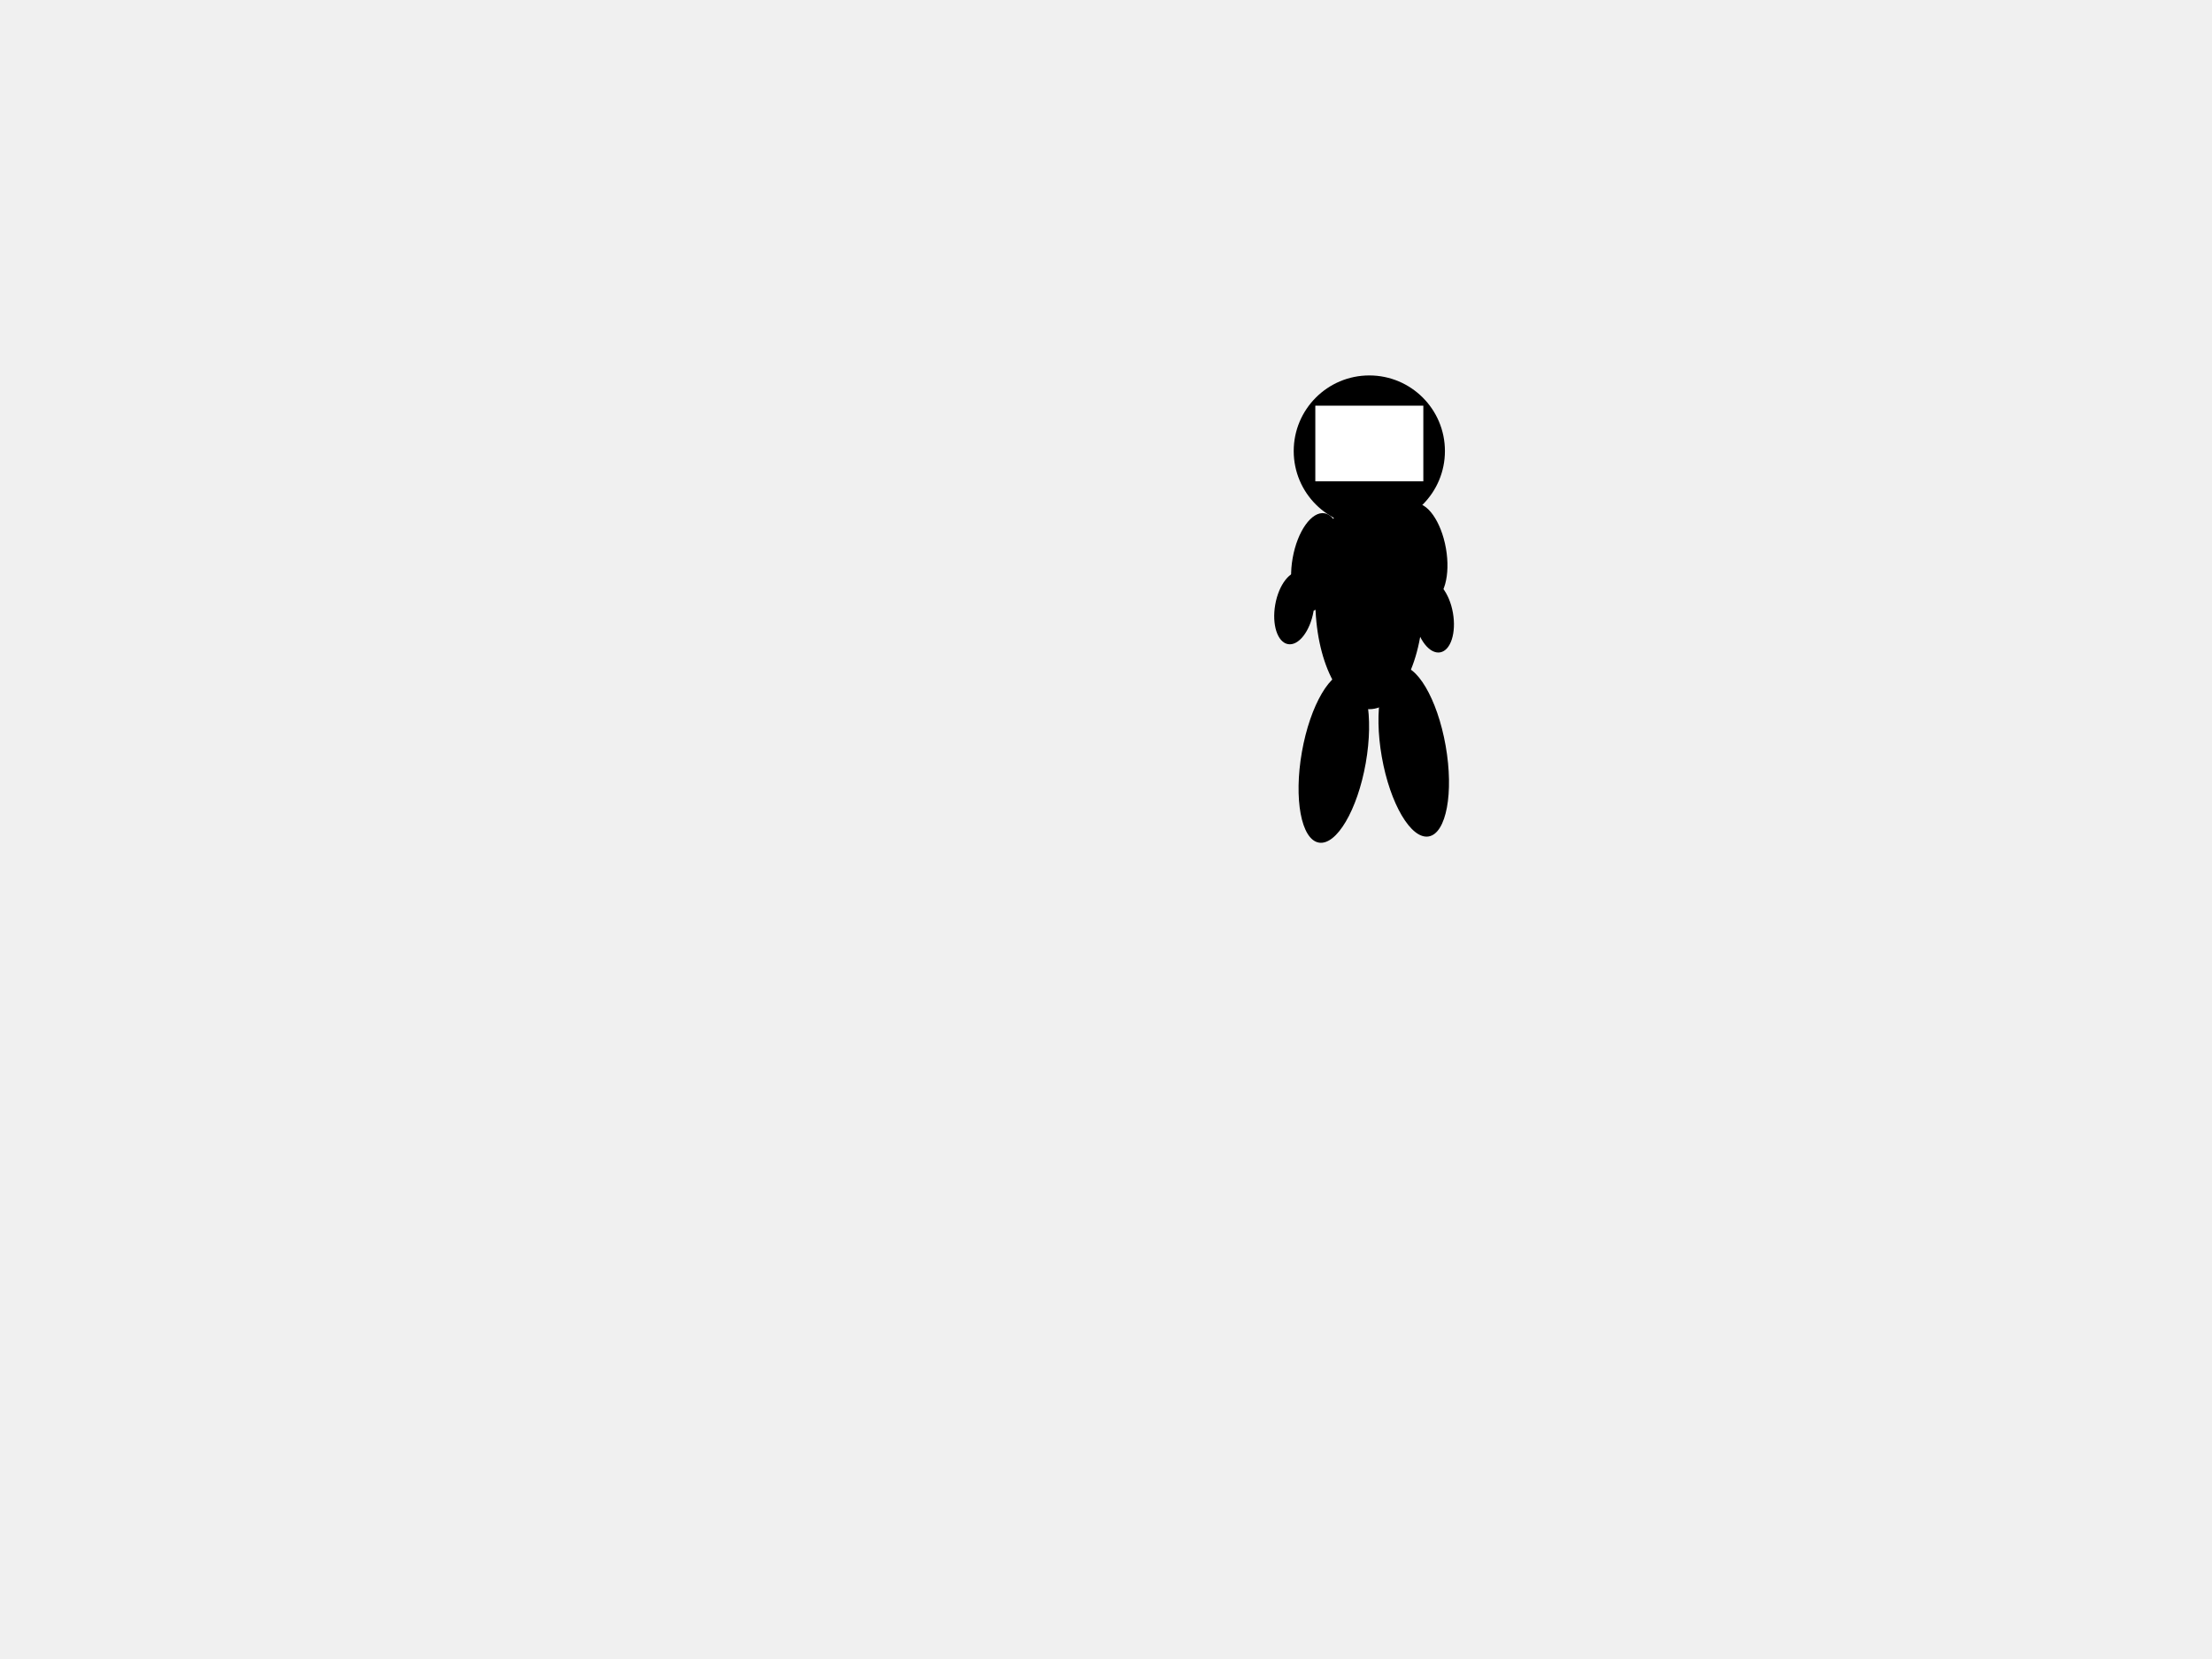
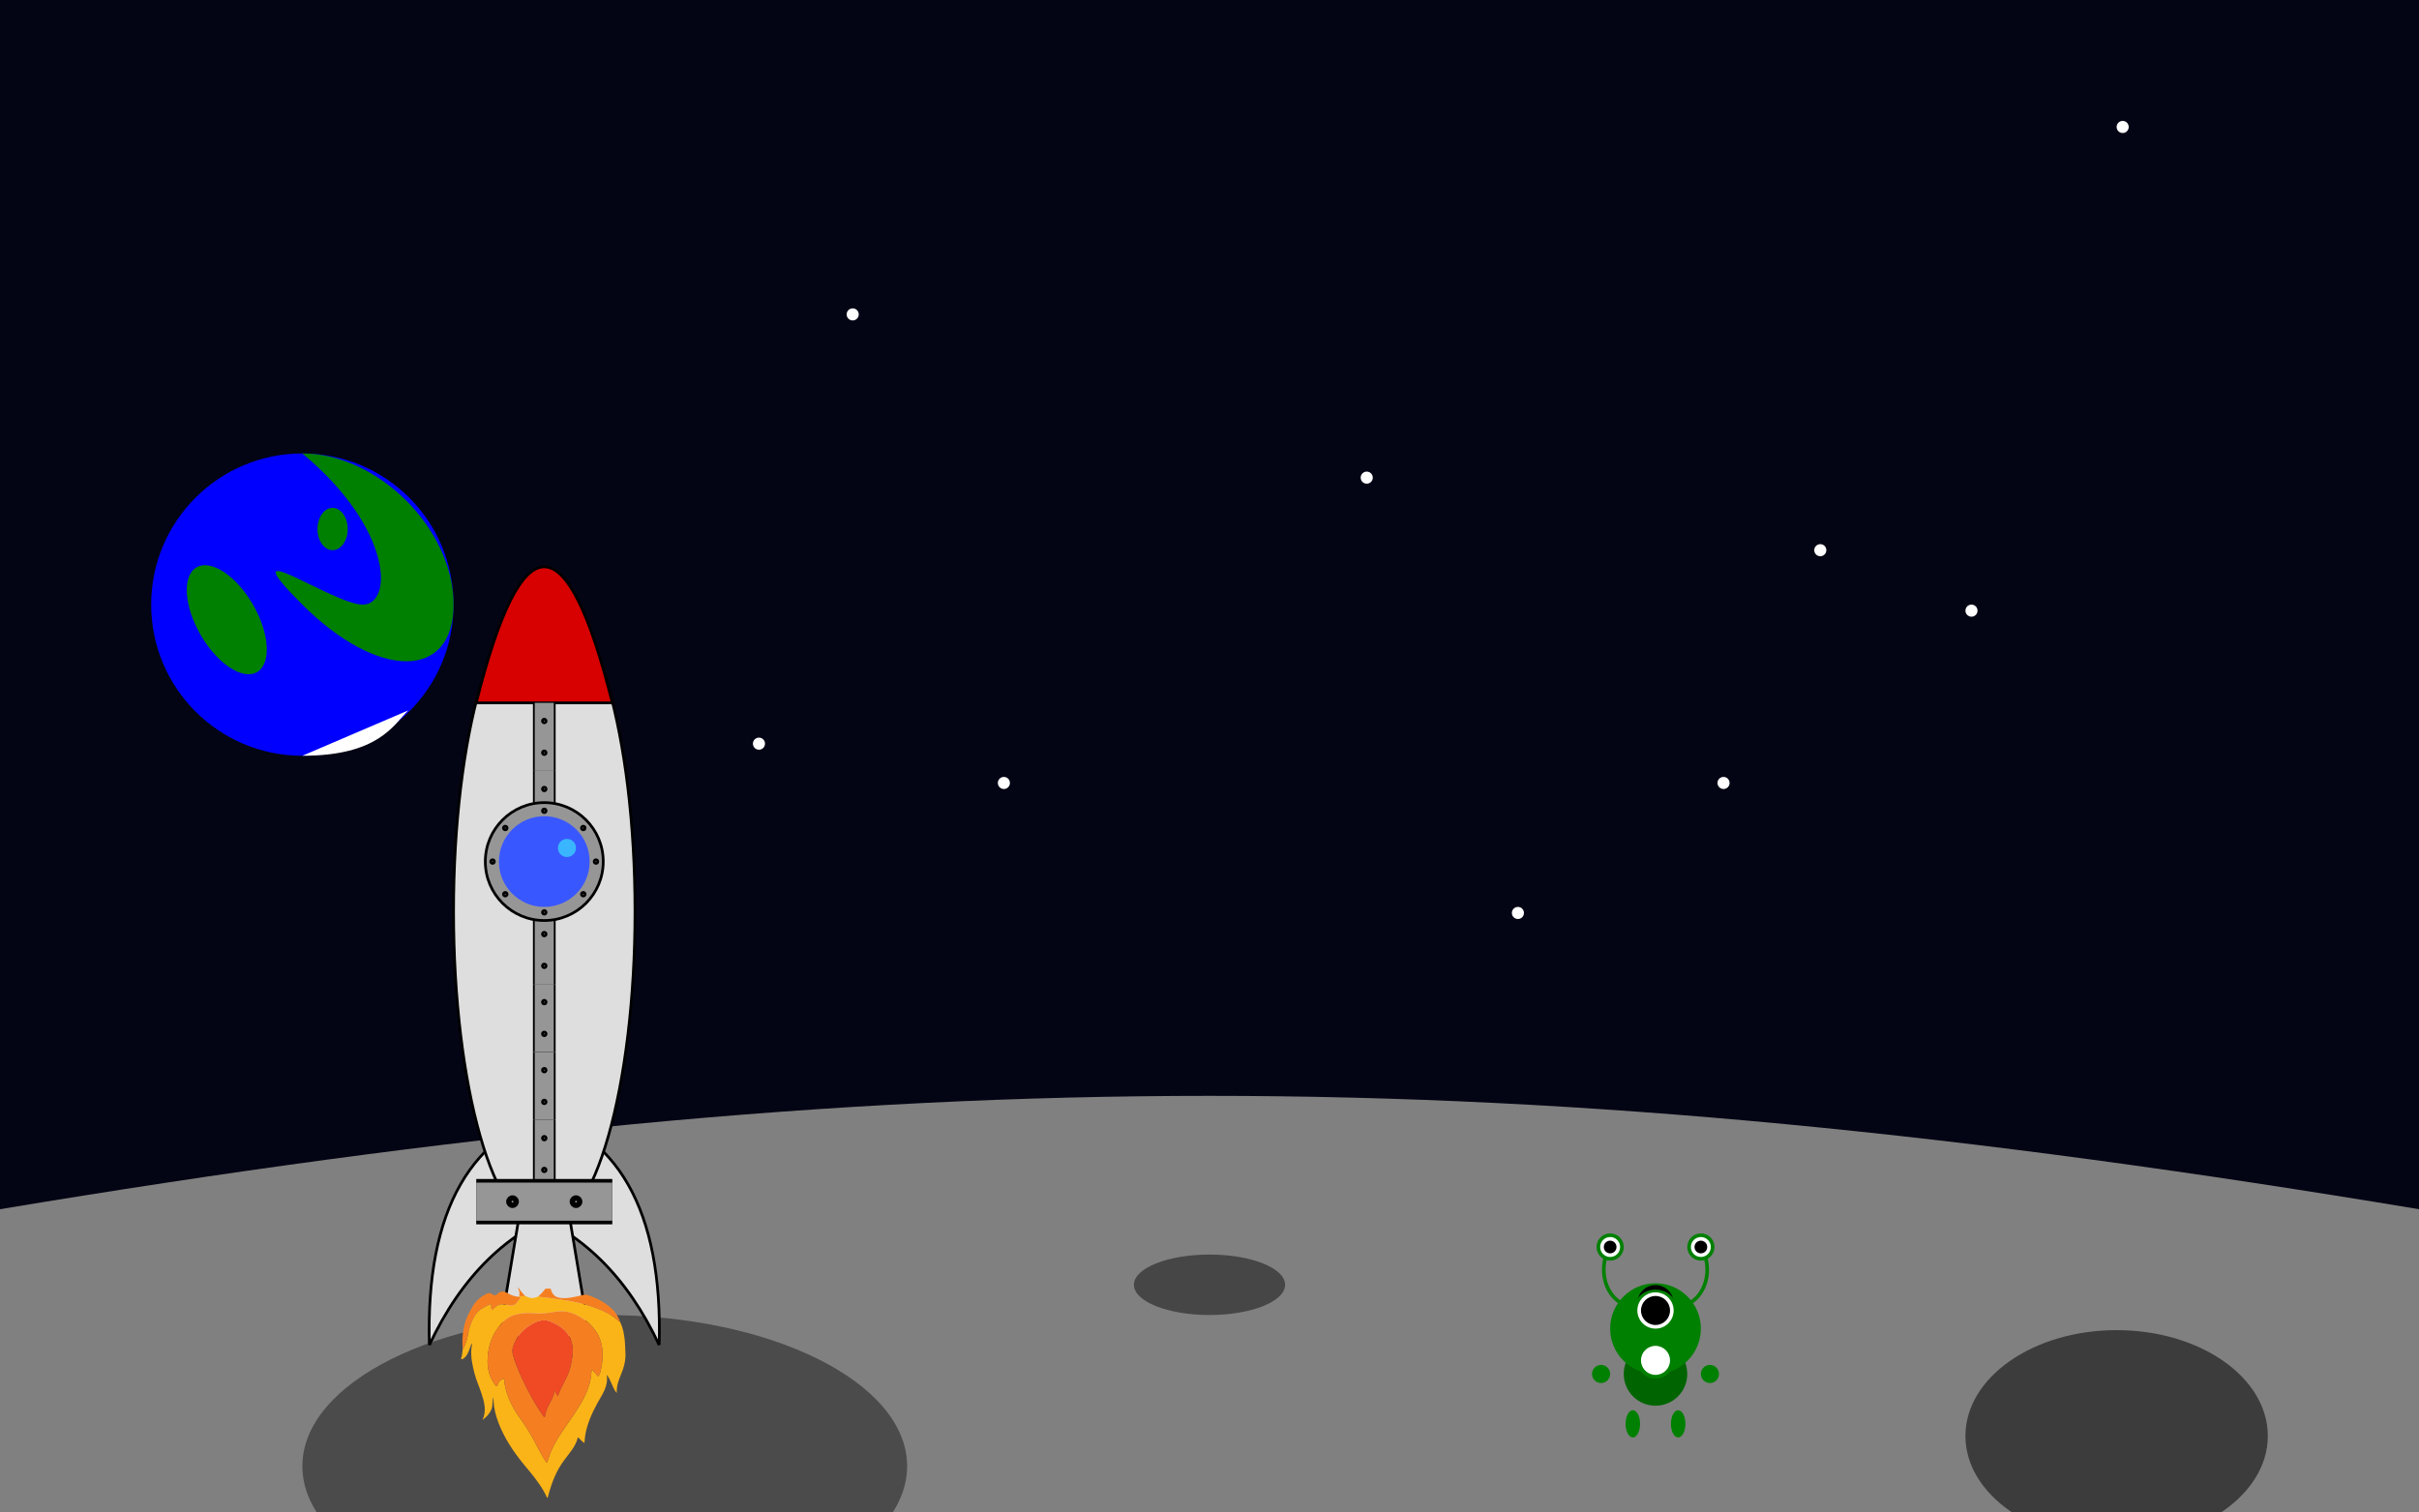
- <svg xmlns="http://www.w3.org/2000/svg" xmlns:xlink="http://www.w3.org/1999/xlink" width="1024" height="768" xml:lang="fr">
+ <svg xmlns="http://www.w3.org/2000/svg" xmlns:xlink="http://www.w3.org/1999/xlink" width="800" height="500">
  <defs>
    <g id="astronaute">
      <ellipse transform="rotate(10)" cx="185" cy="280" rx="15" ry="40" />
      <ellipse cx="150" cy="166" rx="35" ry="35" />
      <ellipse transform="rotate(10)" cx="161.2" cy="192.4" rx="11" ry="23" />
      <ellipse cx="155" cy="215" rx="9" ry="17" transform="rotate(10)" />
      <ellipse cx="150" cy="235" rx="25" ry="50.5" />
      <ellipse cx="135" cy="240" rx="11" ry="23" transform="rotate(-10)" />
      <ellipse cx="135" cy="270" rx="9" ry="17" transform="rotate(-10)" />
      <ellipse cx="115" cy="330" rx="15" ry="40" transform="rotate(-10)" />
      <rect x="125" y="145" width="50" height="35" fill="rgb(255,255,255)" />
    </g>
+     <g id="moonGround">
+       <ellipse cx="500" cy="780" rx="600" ry="200" style="fill:grey;stroke:#2e2e1f;stroke-width:2" />
+     </g>
+     <circle id="stars" cy="2" cx="2" r="2" style="fill: white" />
+     <g id="earth">
+       <circle cy="50" cx="50" r="50" style="fill: blue" />
+       <path d="M 50 0 C 75 0 100 25 100 50 S 75 75 50 50 S 60 50 70 50 S 80 25 50 0" style="fill: green" />
+       <path d="M 50 100 C 75 100 80 90 85 85" style="fill: white" />
+       <ellipse cy="25" cx="60" rx="5" ry="7" style="fill: green" />
+       <ellipse cy="55" cx="25" rx="10" ry="20" style="fill: green" transform="rotate(-30,25,55)" />
+     </g>
+     <g id="moon">
+       <circle cy="30" cx="30" r="30" style="fill: grey" />
+       <circle cy="20" cx="20" r="5" style="fill: rgb(60, 60, 60)" />
+       <circle cy="50" cx="25" r="5" style="fill: rgb(70, 70, 70)" />
+       <circle cy="30" cx="50" r="5" style="fill: rgb(75, 75, 75)" />
+       <circle cy="30" cx="40" r="10" style="fill: rgb(100, 100, 100)" />
+       <circle cy="10" cx="30" r="5" style="fill: rgb(100, 100, 100)" />
+       <circle cy="40" cx="10" r="5" style="fill: rgb(100, 100, 100)" />
+     </g>
+     <g id="moonZoom">
+       <path transform="translate(0,-100)" fill="grey" d="M0 500 c 300 -50, 500 -50, 800 0             l 0,500 l -800,0 l 0-500" />
+       <ellipse cx="200" cy="485" rx="100" ry="50" fill="rgb(75,75,75)" />
+       <ellipse cx="400" cy="425" rx="25" ry="10" fill="rgb(70,70,70)" />
+       <ellipse cx="700" cy="475" rx="50" ry="35" fill="rgb(60,60,60)" />
+     </g>
+     <g id="fusé">
+       <rect x="0" y="0" width="20" height="40" fill="grey" />
+     </g>
+     <g id="antenne_alien">
+       <path d="M 200 160 a 20 25 0 0 0 50 50" style="fill: none; stroke: green; stroke-width: 4px; stroke-line join: bevel" />
+       <circle cy="160" cx="200" r="15" style="fill: green" />
+       <circle cy="160" cx="200" r="11" style="fill: white" />
+       <circle cy="160" cx="200" r="7" />
+     </g>
+     <g id="head_alien">
+       <circle cy="250" cx="250" r="50" style="fill: green" />
+       <use transform="matrix(1,0,0,1,0,0)" xlink:href="#antenne_alien" />
+       <use xlink:href="#antenne_alien" transform="translate(500) scale(-1,1) matrix(1,0,0,1,0,0)" />
+       <use transform="matrix(1,0,0,1,0,0)" xlink:href="#mouth_alien" />
+       <circle cy="222" cx="250" r="20" />
+       <circle cy="232" cx="250" r="25" style="fill: green" />
+       <circle cy="230" cx="250" r="20" style="fill: white" />
+       <circle cy="230" cx="250" r="16" />
+     </g>
+     <g id="mouth_alien">
+       <circle cy="285" cx="250" r="20" style="fill: green" />
+       <circle cy="285" cx="250" r="16" style="fill: white" />
+     </g>
+     <g id="body_alien">
+       <use xlink:href="#foot_alien" transform="translate(-25,15) matrix(1,0,0,1,0,0)" />
+       <use xlink:href="#foot_alien" transform="translate(25,15) matrix(1,0,0,1,0,0)" />
+       <use xlink:href="#hand_alien" transform="translate(10,-50) matrix(1,0,0,1,0,0)" />
+       <use xlink:href="#hand_alien" transform="translate(-110,-50) matrix(1,0,0,1,0,0)" />
+       <ellipse cx="250" cy="300" rx="35" ry="35" fill="darkgreen" />
+     </g>
+     <g id="foot_alien">
+       <ellipse cx="250" cy="340" rx="8" ry="15" fill="green" />
+     </g>
+     <g id="hand_alien">
+       <circle cx="300" cy="350" r="10" fill="green" />
+     </g>
+     <g id="alien">
+       <use xlink:href="#body_alien" transform="translate(-25,15) matrix(1,0,0,1,0,0)" />
+       <use xlink:href="#head_alien" transform="translate(-25,15) matrix(1,0,0,1,0,0)" />
+       <use xlink:href="#mouth_alien" transform="translate(-25,15) matrix(1,0,0,1,0,0)" />
+     </g>
+     <g id="space">
+       <rect x="0" y="0" width="1024" height="768" style="fill:rgb(03,5,20); stroke:none" />
+     </g>
+     <g id="Surprisebubble">
+       <ellipse rx="50" ry="30" cx="100" cy="100" style="fill:white" />
+       <text x="60" y="100">SURPRISE </text>
+     </g>
+     <g id="AhBubble">
+       <ellipse rx="50" ry="30" cx="100" cy="100" style="fill:white" />
+       <text x="60" y="100"> AH </text>
+     </g>
+     <g id="fire">
+       <g>
+         <path fill-rule="evenodd" clip-rule="evenodd" fill="#FBB417" d="M159.83,485.671c-4.659-10.22-6.479-21.151-7.72-32.165       c-0.792-7.04-0.653-14.185-1.155-21.239c-1.071-15.067,2.69-28.958,8.483-42.565c4.359-10.24,7.958-20.688,7.379-33.102       c8.755,10.219,10.061,23.481,18.46,33.537c-3.478-21.143,8.616-36.418,17.495-52.769c9.958-18.337,18.387-37.253,21.939-57.99       c0.801-4.679,0.976-9.466,1.479-14.619c4.574,2.736,7.657,6.966,12,10.546c4.211-17.13,15.825-29.321,25.646-42.608       c14.431-19.524,22.894-41.688,28.894-64.955c0.268-1.039,0.54-2.081,0.882-3.096c0.072-0.215,0.458-0.326,1.066-0.727       c4.075,9.182,9.239,17.679,14.84,25.924c11.113,16.356,24.713,30.744,36.662,46.436c17.744,23.304,32.793,48.118,41.592,76.285       c3.732,11.947,5.674,24.226,5.568,36.85c2.705-7.705,0.639-16.26,4.09-23.738c3.391-7.345,8.859-13.029,15.99-18.558       c-7.92,17.446-2.986,33.413,2.15,49.214c3.941,12.116,9.328,23.748,12.543,36.123c4.074,15.688,7.443,31.473,5.596,47.854       c-0.262,2.323-0.756,4.62-1.32,8.003c2.395-2.977,3.027-5.658,3.93-8.144c1.627-4.489,3.172-9.02,5.637-13.119       c1.174-1.952,2.699-3.787,4.4-5.301c1.678-1.492,4.055-3.674,5.979-2.529c1.686,1.003-0.674,3.458-0.887,5.347       c-0.447,3.969-0.982,7.93-1.48,11.894c-5.982,9.725-8.568,20.645-10.582,31.644c-2.084,11.38-6.469,21.787-12.422,31.493       c-6.227,10.151-16.719,14.946-27.041,19.736c-1.604,0.743-2.295-0.163-2.346-1.704c-0.045-1.387-0.041-2.776-0.037-4.166       c0.002-1.342-0.521-2.502-1.658-3.116c-1.553-0.838-2.166,0.752-2.932,1.544c-6.924,7.171-15.01,9.365-24.729,6.682       c-10.463-2.89-14.545-1.143-20.73,7.75c-0.615,0.885-1.064,2.019-1.898,2.596c-3.682,2.553-1.568,3.649,1.055,4.701       c-0.252,0.384-0.504,0.769-0.756,1.152c-3.516-0.027-7.105-0.975-10.471,0.852c-8.105-5.273-16.391-6.051-24.908-0.987       c-1.73-1.487-3.945-1.678-6.004-1.836c-13.136-1.007-26.147-3.199-39.131-5.124c-19.97-2.96-39.779-7.212-58.833-14.31       c-15.456-5.758-30.343-12.457-42.617-23.858c-0.818-0.761-1.643-1.417-2.86-1.072c0,0,0.102-0.016,0.103-0.018       c0.146-0.853,0.037-1.593-0.87-1.982l0.056,0.051C160.18,486.216,160.005,485.944,159.83,485.671z M404.242,416.88       c0.275-16.697-3.842-31.912-14.025-45.333c-2.064-2.721-3.074-3.532-4.537,0.394c-1.68,4.512-4.008,8.657-9.209,10.184       c-1.971,0.578-2.871,0.305-3.037-1.899c-0.238-3.209-0.445-6.451-1.082-9.594c-4.514-22.25-14.615-42.045-27.762-60.237       c-9.824-13.594-18.574-27.777-26.541-42.484c-6.639-12.253-12.59-24.891-20.401-36.483c-0.552-0.819-0.829-2.274-2.139-2.163       c-1.612,0.137-1.457,1.655-1.783,2.821c-3.588,12.824-9.083,24.817-15.776,36.303c-12.058,20.689-26.928,39.51-39.581,59.807       c-7.646,12.266-14.853,24.739-19.381,38.533c-3.215,9.797-5.24,19.869-5.767,30.204c-0.038,0.735,0.117,1.659-0.854,1.916       c-0.858,0.228-1.527-0.387-1.905-1.01c-1.789-2.945-4.789-4.878-6.629-7.672c-2.686-4.077-3.922-2.79-5.12,0.822       c-0.236,0.711-0.899,1.288-1.098,2.002c-4.163,14.928-5.861,29.961-4.047,45.546c1.936,16.625,8.862,30.516,20.255,42.353       c6.296,6.541,13.693,11.859,21.523,16.383c13.421,7.754,27.927,11.495,43.428,8.973c9.555-1.555,18.995-3.23,28.762-3.32       c10.895-0.101,21.701,1.746,32.688,0.299c12.643-1.665,24.285-4.939,33.707-14.028C394.436,469.417,403.594,444.931,404.242,416.88       z" />
+         <path fill-rule="evenodd" clip-rule="evenodd" fill="#F57F20" d="M430.904,516.98c-5.936,9.745-14.277,16.752-24.428,21.822       c-3.729,1.863-7.059,2.331-10.592-0.365c-3.477-2.655-6.387-3.234-10.174,0.676c-5.068,5.229-11.652,5.019-17.854,1.366       c-6.584-3.877-13.447-6.712-21.209-6.856c-2.623-1.052-4.736-2.148-1.055-4.701c0.834-0.577,1.283-1.711,1.898-2.596       c6.186-8.893,10.268-10.64,20.73-7.75c9.719,2.684,17.805,0.489,24.729-6.682c0.766-0.792,1.379-2.382,2.932-1.544       c1.137,0.614,1.66,1.774,1.658,3.116c-0.004,1.39-0.008,2.779,0.037,4.166c0.051,1.541,0.742,2.447,2.346,1.704       c10.322-4.79,20.814-9.585,27.041-19.736c5.953-9.706,10.338-20.113,12.422-31.493c2.014-10.999,4.6-21.919,10.582-31.644       c1.6,23.424-0.715,46.178-11.723,67.396C435.939,508.306,433.359,512.611,430.904,516.98z" />
+         <path fill-rule="evenodd" clip-rule="evenodd" fill="#F57F20" d="M288.392,548.491c-4.495-15.458-12.328-17.534-26.333-17.461       c-5.778,0.029-11.586,1.205-17.314,2.229c-5.435,0.973-10.781,2.438-16.171,3.668c-2.904,0.662-5.734,0.592-8.636-0.347       c-18.612-6.02-35.156-15.393-48.705-29.698c-3.99-5.815-8.052-11.593-10.166-18.444c1.216-0.344,2.041,0.313,2.859,1.073       c12.274,11.401,27.162,18.101,42.617,23.858c19.054,7.098,38.863,11.35,58.833,14.31c12.984,1.925,25.996,4.117,39.131,5.124       c2.059,0.158,4.273,0.349,6.004,1.836c-4.732,4.143-8.811,8.894-12.753,13.769C294.638,548.436,291.515,548.463,288.392,548.491z" />
+         <path fill-rule="evenodd" clip-rule="evenodd" fill="#F57F20" d="M160.3,486.439c0.907,0.39,1.016,1.13,0.87,1.982       C160.205,488.057,160.319,487.218,160.3,486.439z" />
+         <path fill-rule="evenodd" clip-rule="evenodd" fill="#F57F20" d="M159.83,485.671c0.175,0.272,0.351,0.545,0.526,0.818       C160.18,486.217,160.005,485.944,159.83,485.671z" />
+         <path fill-rule="evenodd" clip-rule="evenodd" fill="#F57F20" d="M345.893,534.775c-0.561,5.071-0.689,10.066,2.539,14.473       c-0.576,0.137-1.152,0.272-1.727,0.41c-2.926-5.349-6.814-9.923-11.283-14.032C338.787,533.8,342.377,534.748,345.893,534.775z" />
+         <path fill-rule="evenodd" clip-rule="evenodd" fill="#F57F20" d="M404.242,416.88c-0.648,28.051-9.807,52.538-30.311,72.313       c-9.422,9.089-21.064,12.363-33.707,14.028c-10.986,1.447-21.793-0.399-32.688-0.299c-9.767,0.09-19.207,1.766-28.762,3.32       c-15.501,2.522-30.007-1.219-43.428-8.973c-7.83-4.523-15.228-9.842-21.523-16.383c-11.394-11.837-18.319-25.728-20.255-42.353       c-1.814-15.585-0.116-30.618,4.047-45.546c0.199-0.714,0.862-1.291,1.098-2.002c1.198-3.611,2.434-4.899,5.12-0.822       c1.84,2.794,4.841,4.727,6.629,7.672c0.378,0.623,1.047,1.238,1.905,1.01c0.97-0.257,0.816-1.181,0.854-1.916       c0.527-10.334,2.552-20.407,5.767-30.204c4.528-13.794,11.735-26.267,19.381-38.533c12.652-20.296,27.523-39.117,39.581-59.807       c6.694-11.486,12.188-23.479,15.776-36.303c0.326-1.166,0.171-2.684,1.783-2.821c1.31-0.111,1.587,1.344,2.139,2.163       c7.811,11.593,13.762,24.23,20.401,36.483c7.967,14.708,16.717,28.891,26.541,42.484c13.146,18.192,23.248,37.987,27.762,60.237       c0.637,3.143,0.844,6.385,1.082,9.594c0.166,2.204,1.066,2.477,3.037,1.899c5.201-1.526,7.529-5.671,9.209-10.184       c1.463-3.925,2.473-3.115,4.537-0.394C400.4,384.968,404.518,400.183,404.242,416.88z M275.324,350.771       c-2.128,5.055-3.777,9.467-5.81,13.696c-4.051,8.429-8.553,16.648-12.429,25.154c-4.873,10.695-6.879,22.206-8.648,33.742       c-1.438,9.375-1.135,18.871,1.591,27.771c6.017,19.641,21.565,29.931,39.511,37.085c12.292,4.899,23.623,0.601,34.169-5.541       c14.742-8.585,25.824-20.684,32.186-36.702c2.275-5.732,3.736-11.61,2.041-17.948c-4.227-15.805-10.646-30.78-17.529-45.517       c-11.133-23.843-23.533-47.02-39.043-68.394c-0.42-0.578-0.375-1.622-1.428-1.444c-0.842,0.142-1.299,0.875-1.361,1.662       c-0.611,7.701-4.095,14.351-7.389,21.133c-3.876,7.983-8.846,15.522-10.152,25.778C278.81,357.166,277.231,354.272,275.324,350.771       z" />
+         <path fill-rule="evenodd" clip-rule="evenodd" fill="#FEFEFE" d="M288.392,548.491c3.123-0.027,6.246-0.055,9.368-0.083" />
+         <path fill-rule="evenodd" clip-rule="evenodd" fill="#EF4A23" d="M275.324,350.771c1.908,3.501,3.486,6.395,5.709,10.473       c1.306-10.256,6.275-17.794,10.152-25.778c3.294-6.783,6.778-13.433,7.389-21.133c0.063-0.786,0.52-1.52,1.361-1.662       c1.053-0.177,1.008,0.867,1.428,1.444c15.51,21.374,27.91,44.551,39.043,68.394c6.883,14.737,13.303,29.712,17.529,45.517       c1.695,6.338,0.234,12.216-2.041,17.948c-6.361,16.019-17.443,28.117-32.186,36.702c-10.547,6.142-21.877,10.44-34.169,5.541       c-17.946-7.154-33.495-17.444-39.511-37.085c-2.726-8.899-3.028-18.396-1.591-27.771c1.769-11.536,3.775-23.047,8.648-33.742       c3.875-8.506,8.377-16.725,12.429-25.154C271.546,360.238,273.196,355.826,275.324,350.771z" />
+       </g>
+     </g>
+     <g id="plaque_métalique">
+       <rect width="25" height="75" style="fill:rgb(0,0,0)" />
+       <rect width="21" height="75" x="2" style="fill:rgb(150,150,150)" />
+       <circle id="point" cx="12.5" r="2" cy="20" style="fill:rgb(150,150,150)" stroke="black" stroke-width="3" />
+       <circle id="point" cx="12.5" r="2" cy="55" style="fill:rgb(150,150,150)" stroke="black" stroke-width="3" />
+     </g>
+     <g id="hublot">
+       <circle id="cercle_métalique" cx="0" r="65" cy="250" style="fill:rgb(150,150,150)" stroke="black" stroke-width="3" />
+       <circle id="vitre" cx="0" r="50" cy="250" style="fill:rgb(57,87,255)" />
+       <circle id="reflet" cx="25" r="10" cy="235" style="fill:rgb(57,182,255)" />
+       <circle id="point" cx="0" r="2" cy="194" style="fill:rgb(150,150,150)" stroke="black" stroke-width="3" />
+       <circle id="point" cx="-43" r="2" cy="213" style="fill:rgb(150,150,150)" stroke="black" stroke-width="3" />
+       <circle id="point" cx="43" r="2" cy="213" style="fill:rgb(150,150,150)" stroke="black" stroke-width="3" />
+       <circle id="point" cx="57" r="2" cy="250" style="fill:rgb(150,150,150)" stroke="black" stroke-width="3" />
+       <circle id="point" cx="-57" r="2" cy="250" style="fill:rgb(150,150,150)" stroke="black" stroke-width="3" />
+       <circle id="point" cx="-43" r="2" cy="286" style="fill:rgb(150,150,150)" stroke="black" stroke-width="3" />
+       <circle id="point" cx="43" r="2" cy="286" style="fill:rgb(150,150,150)" stroke="black" stroke-width="3" />
+       <circle id="point" cx="0" r="2" cy="306" style="fill:rgb(150,150,150)" stroke="black" stroke-width="3" />
+     </g>
+     <g id="base">
+       <path id="wings" d="M -75 900 q -100 -200 25 -300 l 50 100 q -75 75 -75 200" stroke="black" stroke-width="3" fill="rgb(222,222,222)" transform="rotate(25,50,750)" />
+       <path id="wings" d="M -75 900 q -100 -200 25 -300 l 50 100 q -75 75 -75 200" stroke="black" stroke-width="3" fill="rgb(222,222,222)" transform="rotate(-25,-50,750) scale(-1,1)" />
+     </g>
+     <g id="fusée espace">
+       <ellipse cx="0" cy="355" rx="100" ry="350" fill="rgb(222,222,222)" stroke="black" stroke-width="3" />
+       <path d="M -75 125 q 75 -300 150 0 l -150 0" style="fill:rgb(214,1,0)" stroke="black" stroke-width="3" />
+       <polygon id="propler" points="150,50 250,50 300,350 100,350" style="fill:rgb(222,222,222)" stroke="black" stroke-width="6" transform="scale(0.5,0.5) translate(-200,1300)" />
+       <use xlink:href="#plaque_métalique" x="-12.5" y="200" />
+       <use xlink:href="#plaque_métalique" x="-12.5" y="125" />
+       <use xlink:href="#plaque_métalique" x="-12.5" y="360" />
+       <use xlink:href="#plaque_métalique" x="-12.5" y="435" />
+       <use xlink:href="#plaque_métalique" x="-12.5" y="510" />
+       <use xlink:href="#plaque_métalique" x="-12.5" y="585" />
+       <use xlink:href="#plaque_métalique" x="-12.5" y="625" transform=" rotate(-90 2 665)" />
+       <use xlink:href="#hublot" x="0" y="50" />
+       <use xlink:href="#fire" x="0" y="500" transform="rotate(-180 150 800)" />
+     </g>
+     <g id="fusée terre">
+       <use xlink:href="#base" x="0" y="0" />
+       <ellipse cx="0" cy="355" rx="100" ry="350" fill="rgb(222,222,222)" stroke="black" stroke-width="3" />
+       <path d="M -75 125 q 75 -300 150 0 l -150 0" style="fill:rgb(214,1,0)" stroke="black" stroke-width="3" />
+       <polygon id="propler" points="150,50 250,50 300,350 100,350" style="fill:rgb(222,222,222)" stroke="black" stroke-width="6" transform="scale(0.5,0.5) translate(-200,1300)" />
+       <use xlink:href="#plaque_métalique" x="-12.5" y="200" />
+       <use xlink:href="#plaque_métalique" x="-12.5" y="125" />
+       <use xlink:href="#plaque_métalique" x="-12.5" y="360" />
+       <use xlink:href="#plaque_métalique" x="-12.5" y="435" />
+       <use xlink:href="#plaque_métalique" x="-12.5" y="510" />
+       <use xlink:href="#plaque_métalique" x="-12.5" y="585" />
+       <use xlink:href="#plaque_métalique" x="-12.5" y="625" transform="rotate(-90 -325 1000) scale(2,2)" />
+       <use xlink:href="#hublot" x="0" y="50" />
+       <use xlink:href="#fire" x="0" y="0" transform="rotate(-180 90 550) scale(0.6,0.6)" />
+     </g>
+     <g id="atterissage">
+       <use xlink:href="#fusée espace" />
+       <animate attributeType="XML" attributeName="y" from="0" to="200" begin="1s" dur="4s" />
+     </g>
+     <g id="alienMoving">
+       <use xlink:href="#alien">
+         <animate attributeType="XML" id="come" attributeName="x" from="0" to="-100" begin="1" dur="1.5s" />
+         <animate attributeType="XML" id="run" attributeName="x" from="-100" to="0" begin="come.end" dur="1.5s" />
+       </use>
+     </g>
+     <g id="#astronauteLeavingFusee">
+       <use xlink:href="#astronaute">
+         <animate attributeType="XML" id="AstronauteleaveX" attributeName="x" from="0" to="200" dur="2s" begin="1" />
+       </use>
+     </g>
  </defs>
-   <use transform="matrix(1,0,0,1,203.9,-97.2)" x="280" y="140" xlink:href="#astronaute" />
+   <use xlink:href="#space" />
+   <use xlink:href="#moonZoom" />
+   <use xlink:href="#earth" x="50" y="150" />
+   <use xlink:href="#stars" transform="translate(330, 257)" />
+   <use xlink:href="#stars" transform="translate(450, 156)" />
+   <use xlink:href="#stars" transform="translate(249, 244)" />
+   <use xlink:href="#stars" transform="translate(568, 257)" />
+   <use xlink:href="#stars" transform="translate(500, 300)" />
+   <use xlink:href="#stars" transform="translate(650, 200)" />
+   <use xlink:href="#stars" transform="translate(700, 40)" />
+   <use xlink:href="#stars" transform="translate(280, 102)" />
+   <use xlink:href="#stars" transform="translate(600, 180)" />
+   <use xlink:href="#fusée terre" x="600" y="650" transform="scale(0.3)" />
+   <use xlink:href="#alienMoving" x="1600" y="1200" transform="scale(0.3)" />
+   <use xlink:href="#astronauteLeavingFusee" x="200" y="300" />
</svg>
